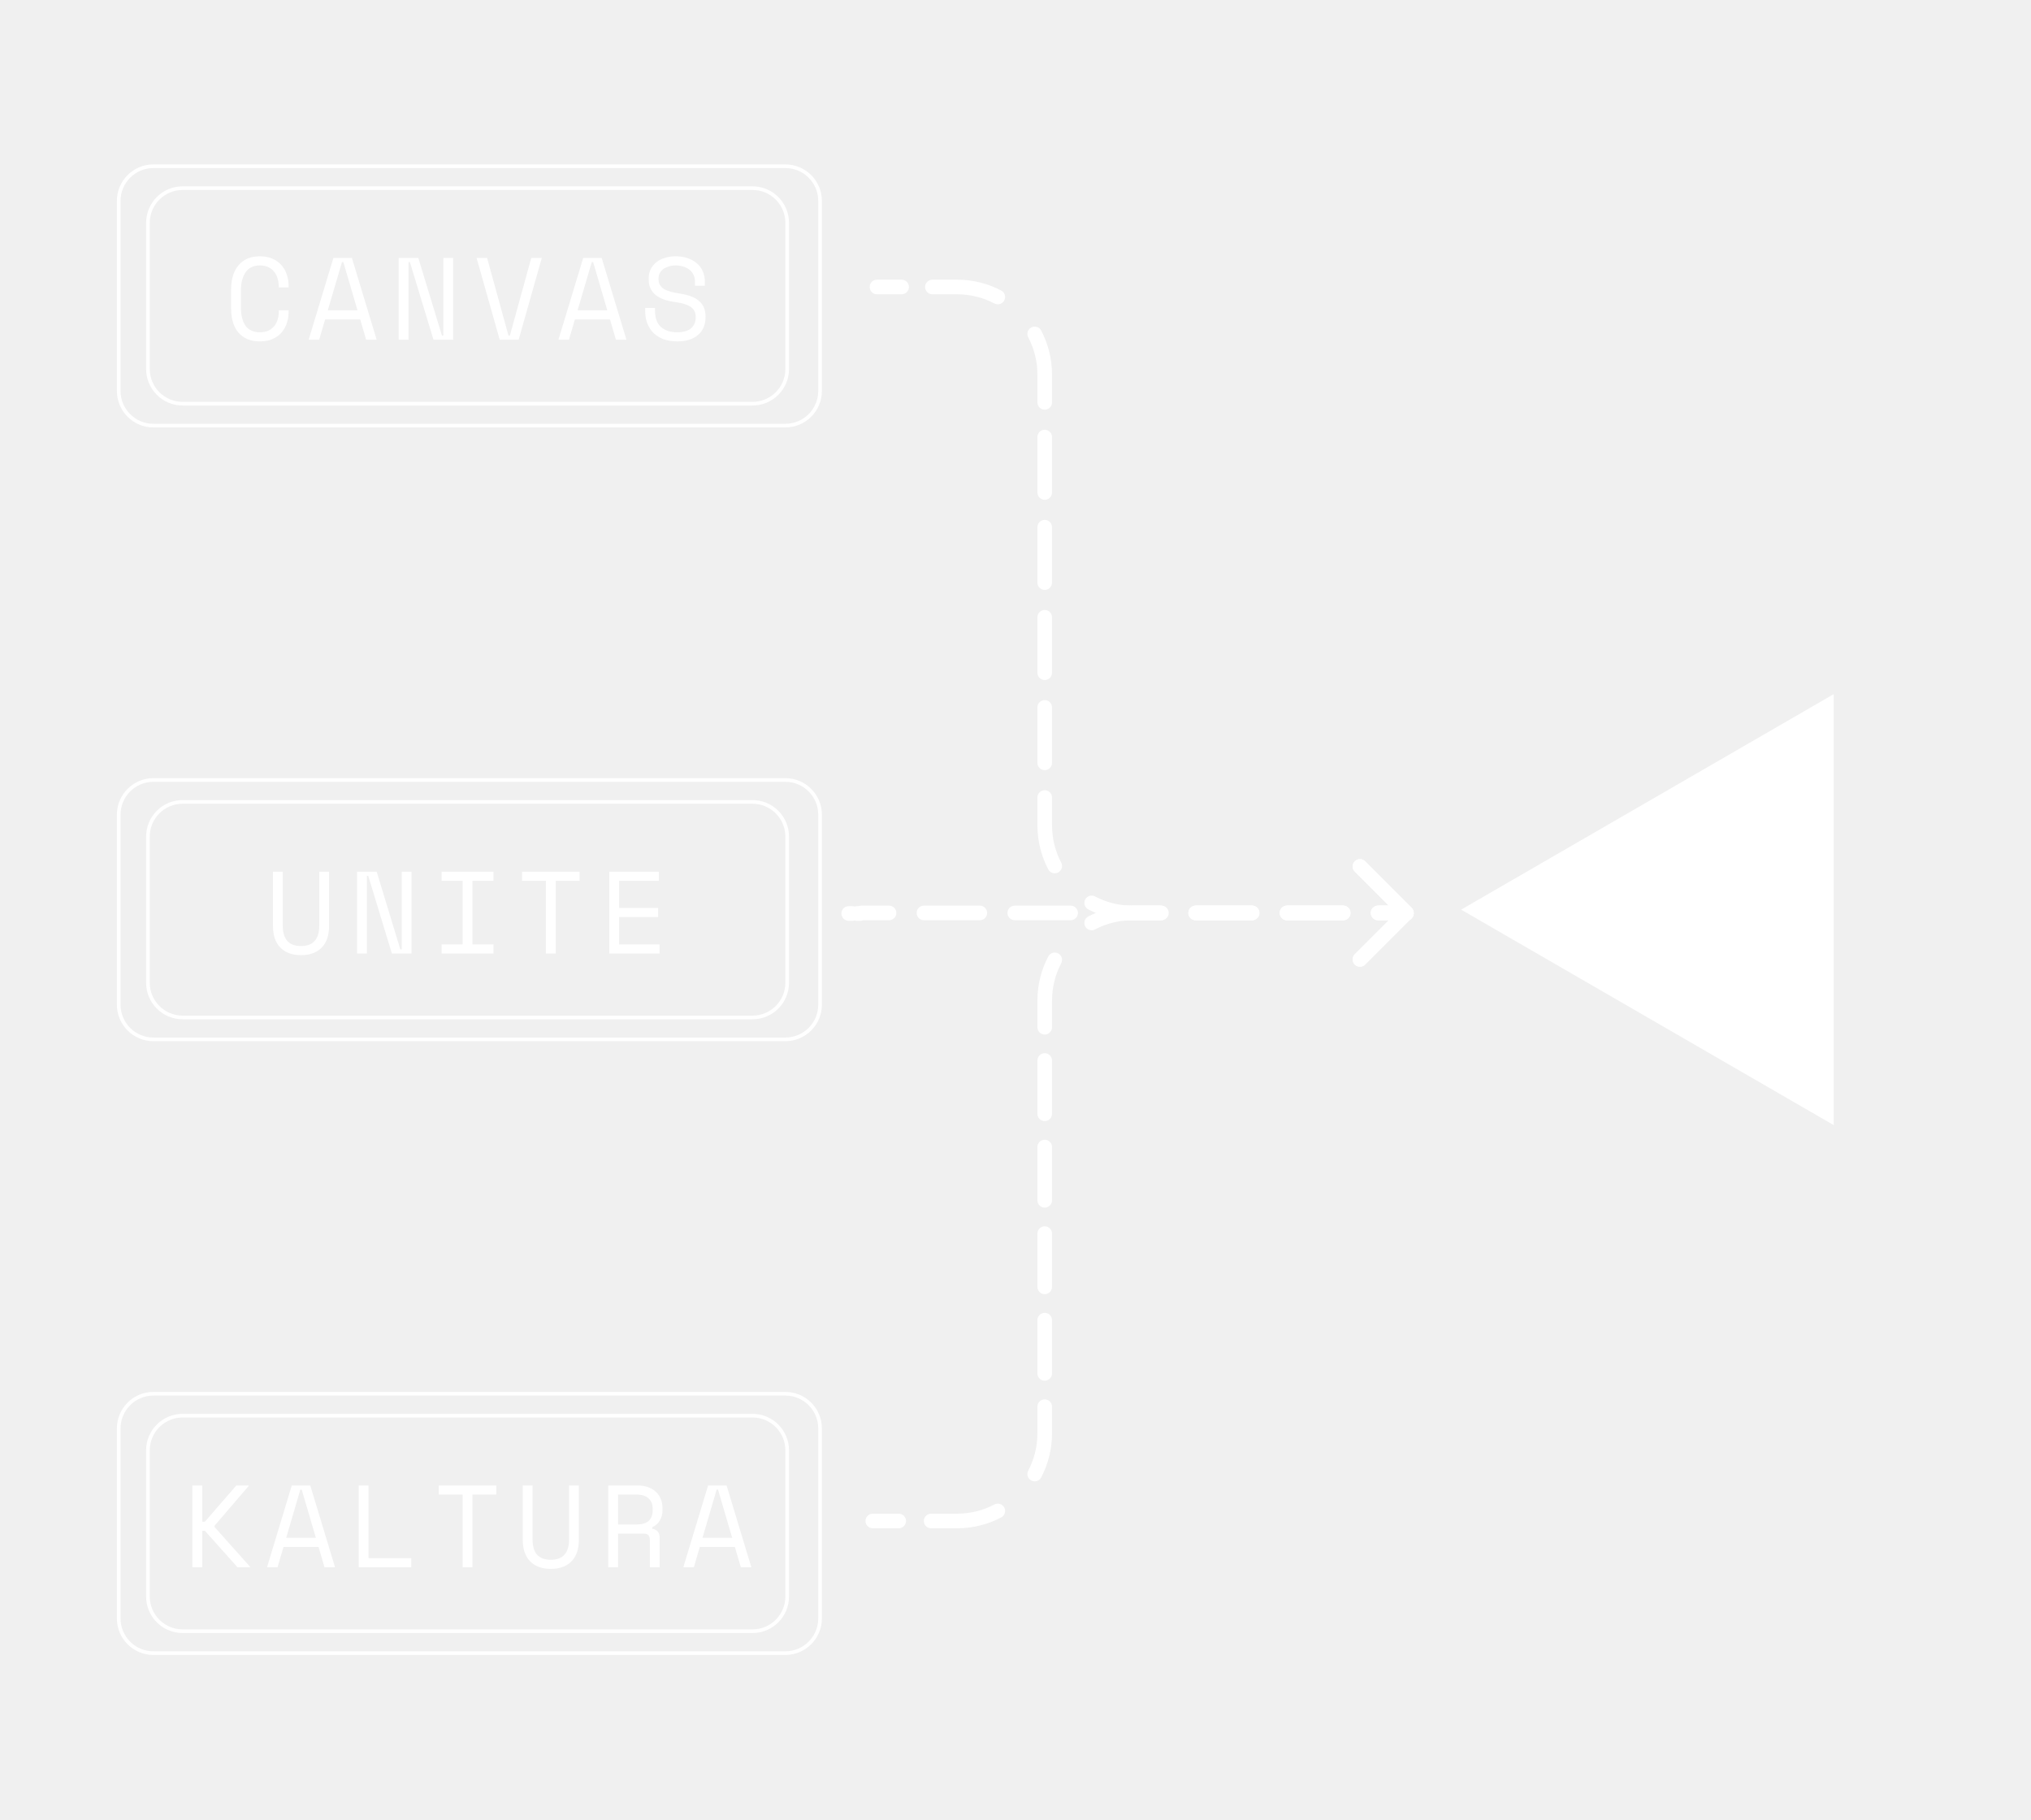
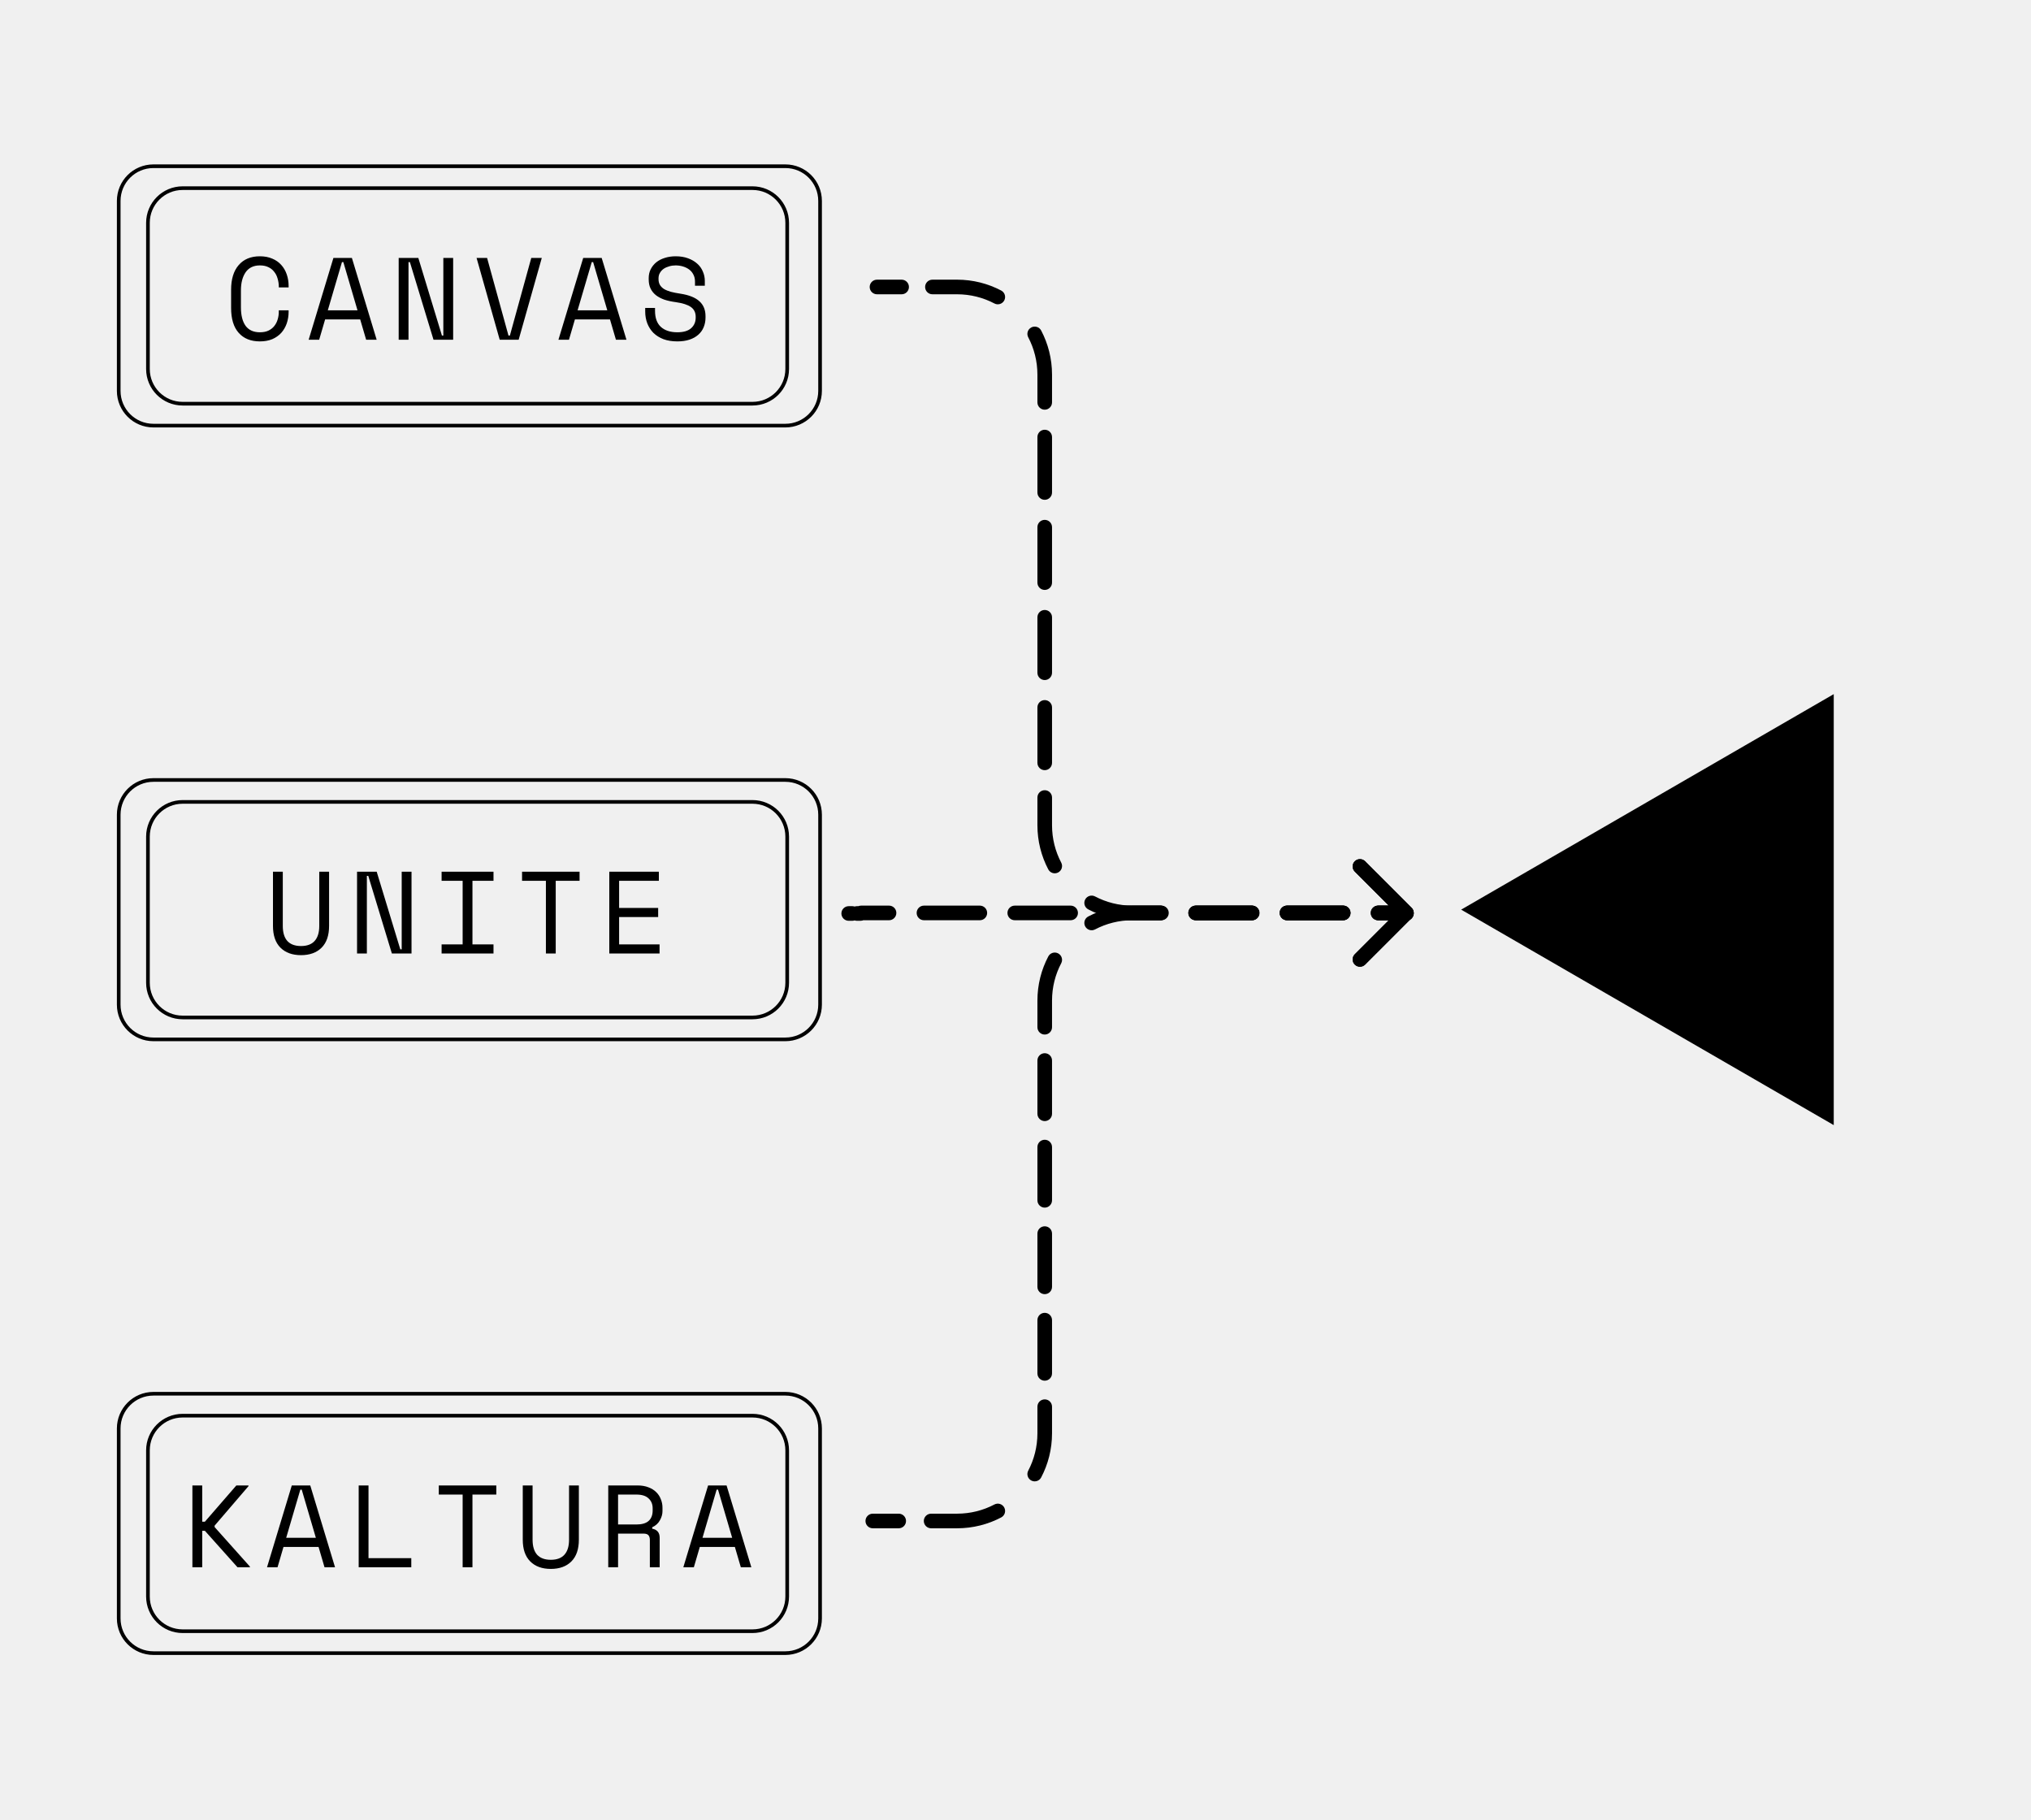
<svg xmlns="http://www.w3.org/2000/svg" width="556" height="498" viewBox="0 0 556 498" fill="none">
  <rect x="40.5" y="387.5" width="175" height="59" rx="9.5" stroke="white" />
  <path d="M55.358 429H52.67V406.6H55.358V416.52H56.094L64.702 406.6H68.03V406.792L58.75 417.608V417.992L68.414 428.808V429H65.022L56.094 419.016H55.358V429ZM87.208 423.432H77.608L75.976 429H73.096L79.88 406.6H84.936L91.72 429H88.84L87.208 423.432ZM82.216 407.752L78.344 420.936H86.472L82.6 407.752H82.216ZM98.193 406.6H100.881V426.504H112.593V429H98.193V406.6ZM120.123 406.6H135.867V409.096H129.339V429H126.651V409.096H120.123V406.6ZM145.797 406.6V421.448C145.797 423.261 146.213 424.637 147.045 425.576C147.898 426.493 149.146 426.952 150.789 426.952C152.432 426.952 153.669 426.493 154.501 425.576C155.354 424.637 155.781 423.261 155.781 421.448V406.6H158.469V421.448C158.469 424.051 157.786 426.035 156.421 427.4C155.056 428.765 153.178 429.448 150.789 429.448C148.4 429.448 146.522 428.765 145.157 427.4C143.792 426.035 143.109 424.051 143.109 421.448V406.6H145.797ZM180.591 429H177.903V421.512C177.903 420.957 177.775 420.531 177.519 420.232C177.263 419.933 176.815 419.784 176.175 419.784H169.199V429H166.511V406.6H174.511C175.663 406.6 176.665 406.771 177.519 407.112C178.372 407.432 179.076 407.869 179.631 408.424C180.207 408.979 180.633 409.629 180.911 410.376C181.209 411.101 181.359 411.869 181.359 412.68V413.64C181.359 414.472 181.124 415.304 180.655 416.136C180.207 416.968 179.503 417.608 178.543 418.056V418.44C179.183 418.547 179.684 418.803 180.047 419.208C180.409 419.613 180.591 420.189 180.591 420.936V429ZM169.199 417.288H174.191C175.705 417.288 176.825 416.968 177.551 416.328C178.297 415.667 178.671 414.707 178.671 413.448V412.872C178.671 411.741 178.297 410.835 177.551 410.152C176.825 409.448 175.705 409.096 174.191 409.096H169.199V417.288ZM201.176 423.432H191.576L189.944 429H187.064L193.848 406.6H198.904L205.688 429H202.808L201.176 423.432ZM196.184 407.752L192.312 420.936H200.44L196.568 407.752H196.184Z" fill="white" />
  <rect x="32.5" y="381.5" width="192" height="71" rx="9.5" stroke="white" />
  <rect x="40.5" y="219.5" width="175" height="59" rx="9.5" stroke="white" />
  <path d="M77.416 238.6V253.448C77.416 255.261 77.832 256.637 78.664 257.576C79.517 258.493 80.765 258.952 82.408 258.952C84.05 258.952 85.288 258.493 86.12 257.576C86.973 256.637 87.4 255.261 87.4 253.448V238.6H90.088V253.448C90.088 256.051 89.405 258.035 88.04 259.4C86.674 260.765 84.797 261.448 82.408 261.448C80.018 261.448 78.141 260.765 76.776 259.4C75.41 258.035 74.728 256.051 74.728 253.448V238.6H77.416ZM109.585 259.848H109.969V238.6H112.657V261H107.281L100.817 239.752H100.433V261H97.745V238.6H103.121L109.585 259.848ZM120.891 238.6H135.099V241.096H129.339V258.504H135.099V261H120.891V258.504H126.651V241.096H120.891V238.6ZM142.917 238.6H158.661V241.096H152.133V261H149.445V241.096H142.917V238.6ZM166.799 238.6H180.367V241.096H169.487V248.52H180.175V251.016H169.487V258.504H180.559V261H166.799V238.6Z" fill="white" />
  <rect x="32.5" y="213.5" width="192" height="71" rx="9.5" stroke="white" />
  <rect x="40.5" y="51.5" width="175" height="59" rx="9.5" stroke="white" />
  <path d="M71.139 90.952C72.056 90.952 72.835 90.803 73.475 90.504C74.136 90.184 74.669 89.768 75.075 89.256C75.501 88.723 75.811 88.125 76.003 87.464C76.216 86.781 76.323 86.067 76.323 85.32V84.936H79.011V85.32C79.011 86.451 78.84 87.517 78.499 88.52C78.157 89.501 77.656 90.365 76.995 91.112C76.333 91.837 75.512 92.413 74.531 92.84C73.549 93.245 72.419 93.448 71.139 93.448C68.664 93.448 66.733 92.669 65.347 91.112C63.96 89.555 63.267 87.283 63.267 84.296V79.304C63.267 76.403 63.96 74.152 65.347 72.552C66.733 70.952 68.664 70.152 71.139 70.152C72.419 70.152 73.549 70.365 74.531 70.792C75.512 71.197 76.333 71.773 76.995 72.52C77.656 73.245 78.157 74.109 78.499 75.112C78.84 76.093 79.011 77.149 79.011 78.28V78.664H76.323V78.28C76.301 77.555 76.184 76.851 75.971 76.168C75.779 75.485 75.469 74.888 75.043 74.376C74.637 73.843 74.115 73.427 73.475 73.128C72.835 72.808 72.056 72.648 71.139 72.648C69.411 72.648 68.109 73.277 67.235 74.536C66.381 75.795 65.955 77.448 65.955 79.496V84.104C65.955 86.301 66.381 87.997 67.235 89.192C68.109 90.365 69.411 90.952 71.139 90.952ZM98.605 87.432H89.004L87.373 93H84.493L91.276 70.6H96.332L103.117 93H100.237L98.605 87.432ZM93.612 71.752L89.74 84.936H97.868L93.996 71.752H93.612ZM120.982 91.848H121.366V70.6H124.054V93H118.678L112.214 71.752H111.83V93H109.142V70.6H114.518L120.982 91.848ZM130.464 70.6H133.344L139.2 91.848H139.584L145.44 70.6H148.32L141.984 93H136.8L130.464 70.6ZM166.986 87.432H157.386L155.754 93H152.874L159.658 70.6H164.714L171.498 93H168.618L166.986 87.432ZM161.994 71.752L158.122 84.936H166.25L162.378 71.752H161.994ZM190.26 77.064C190.26 76.339 190.11 75.699 189.812 75.144C189.534 74.589 189.15 74.131 188.66 73.768C188.169 73.405 187.604 73.128 186.964 72.936C186.324 72.744 185.652 72.648 184.948 72.648C184.329 72.648 183.742 72.733 183.188 72.904C182.633 73.053 182.132 73.277 181.684 73.576C181.257 73.875 180.916 74.248 180.66 74.696C180.404 75.123 180.276 75.624 180.276 76.2V76.392C180.276 77.011 180.404 77.544 180.66 77.992C180.916 78.419 181.289 78.792 181.78 79.112C182.292 79.411 182.921 79.667 183.668 79.88C184.414 80.072 185.289 80.243 186.292 80.392C188.638 80.755 190.366 81.448 191.476 82.472C192.585 83.475 193.14 84.829 193.14 86.536V86.92C193.14 87.88 192.969 88.765 192.628 89.576C192.308 90.365 191.817 91.048 191.156 91.624C190.516 92.2 189.716 92.648 188.756 92.968C187.796 93.288 186.686 93.448 185.428 93.448C183.998 93.448 182.729 93.245 181.62 92.84C180.532 92.413 179.614 91.837 178.868 91.112C178.142 90.365 177.588 89.501 177.204 88.52C176.82 87.517 176.628 86.429 176.628 85.256V84.296H179.316V85.064C179.316 87.027 179.849 88.499 180.916 89.48C182.004 90.461 183.508 90.952 185.428 90.952C187.092 90.952 188.34 90.589 189.172 89.864C190.025 89.117 190.452 88.136 190.452 86.92V86.728C190.452 85.555 190.014 84.659 189.14 84.04C188.286 83.421 186.889 82.973 184.948 82.696C183.817 82.547 182.793 82.323 181.876 82.024C180.98 81.704 180.212 81.299 179.572 80.808C178.932 80.296 178.441 79.688 178.1 78.984C177.758 78.28 177.588 77.448 177.588 76.488V76.104C177.588 75.229 177.769 74.429 178.132 73.704C178.494 72.979 178.996 72.349 179.636 71.816C180.297 71.283 181.076 70.877 181.972 70.6C182.889 70.301 183.892 70.152 184.98 70.152C186.238 70.152 187.358 70.333 188.34 70.696C189.342 71.059 190.185 71.549 190.868 72.168C191.55 72.765 192.062 73.48 192.404 74.312C192.766 75.123 192.948 75.976 192.948 76.872V78.216H190.26V77.064Z" fill="white" />
  <rect x="32.5" y="45.5" width="192" height="71" rx="9.5" stroke="white" />
  <path d="M400 248.99L502 190L502 307.969L400 248.99Z" fill="white" />
  <path d="M238.932 414.328C237.827 414.328 236.932 415.224 236.932 416.328C236.932 417.433 237.827 418.328 238.932 418.328V414.328ZM386.438 251.304C387.219 250.523 387.219 249.257 386.438 248.476L373.71 235.748C372.929 234.967 371.663 234.967 370.882 235.748C370.1 236.529 370.1 237.795 370.882 238.576L382.195 249.89L370.882 261.204C370.1 261.985 370.1 263.251 370.882 264.032C371.663 264.813 372.929 264.813 373.71 264.032L386.438 251.304ZM246.03 418.328C247.134 418.328 248.03 417.433 248.03 416.328C248.03 415.224 247.134 414.328 246.03 414.328V418.328ZM254.902 414.328C253.798 414.328 252.902 415.224 252.902 416.328C252.902 417.433 253.798 418.328 254.902 418.328V414.328ZM274.087 415.354C275.064 414.84 275.44 413.63 274.926 412.653C274.412 411.675 273.202 411.299 272.225 411.813L274.087 415.354ZM281.485 402.553C280.971 403.531 281.347 404.74 282.324 405.254C283.302 405.768 284.511 405.392 285.025 404.415L281.485 402.553ZM288 385.04C288 383.935 287.105 383.04 286 383.04C284.895 383.04 284 383.935 284 385.04H288ZM284 375.929C284 377.034 284.895 377.929 286 377.929C287.105 377.929 288 377.034 288 375.929H284ZM288 361.352C288 360.248 287.105 359.352 286 359.352C284.895 359.352 284 360.248 284 361.352H288ZM284 352.241C284 353.346 284.895 354.241 286 354.241C287.105 354.241 288 353.346 288 352.241H284ZM288 337.664C288 336.56 287.105 335.664 286 335.664C284.895 335.664 284 336.56 284 337.664H288ZM284 328.554C284 329.658 284.895 330.554 286 330.554C287.105 330.554 288 329.658 288 328.554H284ZM288 313.977C288 312.872 287.105 311.977 286 311.977C284.895 311.977 284 312.872 284 313.977H288ZM284 304.866C284 305.971 284.895 306.866 286 306.866C287.105 306.866 288 305.971 288 304.866H284ZM288 290.289C288 289.185 287.105 288.289 286 288.289C284.895 288.289 284 289.185 284 290.289H288ZM284 281.178C284 282.283 284.895 283.178 286 283.178C287.105 283.178 288 282.283 288 281.178H284ZM290.515 263.665C291.029 262.688 290.653 261.478 289.676 260.964C288.698 260.45 287.489 260.826 286.975 261.803L290.515 263.665ZM297.913 250.865C296.936 251.379 296.56 252.588 297.074 253.566C297.588 254.543 298.798 254.919 299.775 254.405L297.913 250.865ZM317.695 251.89C318.799 251.89 319.695 250.995 319.695 249.89C319.695 248.785 318.799 247.89 317.695 247.89V251.89ZM327.313 247.89C326.209 247.89 325.313 248.785 325.313 249.89C325.313 250.995 326.209 251.89 327.313 251.89V247.89ZM342.703 251.89C343.807 251.89 344.703 250.995 344.703 249.89C344.703 248.785 343.807 247.89 342.703 247.89V251.89ZM352.321 247.89C351.216 247.89 350.321 248.785 350.321 249.89C350.321 250.995 351.216 251.89 352.321 251.89V247.89ZM367.711 251.89C368.815 251.89 369.711 250.995 369.711 249.89C369.711 248.785 368.815 247.89 367.711 247.89V251.89ZM377.329 247.89C376.224 247.89 375.329 248.785 375.329 249.89C375.329 250.995 376.224 251.89 377.329 251.89V247.89ZM238.932 418.328H246.03V414.328H238.932V418.328ZM254.902 418.328H262V414.328H254.902V418.328ZM262 418.328C266.359 418.328 270.473 417.254 274.087 415.354L272.225 411.813C269.172 413.419 265.695 414.328 262 414.328V418.328ZM285.025 404.415C286.926 400.802 288 396.688 288 392.328H284C284 396.023 283.091 399.5 281.485 402.553L285.025 404.415ZM288 392.328V385.04H284V392.328H288ZM288 375.929V361.352H284V375.929H288ZM288 352.241V337.664H284V352.241H288ZM288 328.554V313.977H284V328.554H288ZM288 304.866V290.289H284V304.866H288ZM288 281.178V273.89H284V281.178H288ZM288 273.89C288 270.195 288.909 266.718 290.515 263.665L286.975 261.803C285.074 265.417 284 269.531 284 273.89H288ZM299.775 254.405C302.828 252.799 306.305 251.89 310 251.89V247.89C305.641 247.89 301.527 248.964 297.913 250.865L299.775 254.405ZM310 251.89H317.695V247.89H310V251.89ZM327.313 251.89H342.703V247.89H327.313V251.89ZM352.321 251.89H367.711V247.89H352.321V251.89ZM377.329 251.89H385.024V247.89H377.329V251.89Z" fill="white" />
  <path d="M240.083 76.552C238.978 76.552 238.083 77.448 238.083 78.552C238.083 79.657 238.978 80.552 240.083 80.552V76.552ZM386.438 251.304C387.219 250.523 387.219 249.257 386.438 248.476L373.71 235.748C372.929 234.967 371.663 234.967 370.882 235.748C370.1 236.529 370.1 237.795 370.882 238.576L382.195 249.89L370.882 261.204C370.1 261.985 370.1 263.251 370.882 264.032C371.663 264.813 372.929 264.813 373.71 264.032L386.438 251.304ZM246.827 80.552C247.931 80.552 248.827 79.657 248.827 78.552C248.827 77.448 247.931 76.552 246.827 76.552V80.552ZM255.256 76.552C254.152 76.552 253.256 77.448 253.256 78.552C253.256 79.657 254.152 80.552 255.256 80.552V76.552ZM272.225 83.067C273.202 83.582 274.412 83.206 274.926 82.228C275.44 81.251 275.064 80.041 274.087 79.527L272.225 83.067ZM285.025 90.466C284.511 89.488 283.302 89.113 282.324 89.627C281.347 90.141 280.971 91.35 281.485 92.328L285.025 90.466ZM284 110.143C284 111.247 284.895 112.143 286 112.143C287.105 112.143 288 111.247 288 110.143H284ZM288 119.63C288 118.525 287.105 117.63 286 117.63C284.895 117.63 284 118.525 284 119.63H288ZM284 134.81C284 135.915 284.895 136.81 286 136.81C287.105 136.81 288 135.915 288 134.81H284ZM288 144.298C288 143.193 287.105 142.298 286 142.298C284.895 142.298 284 143.193 284 144.298H288ZM284 159.478C284 160.582 284.895 161.478 286 161.478C287.105 161.478 288 160.582 288 159.478H284ZM288 168.965C288 167.86 287.105 166.965 286 166.965C284.895 166.965 284 167.86 284 168.965H288ZM284 184.145C284 185.25 284.895 186.145 286 186.145C287.105 186.145 288 185.25 288 184.145H284ZM288 193.632C288 192.528 287.105 191.632 286 191.632C284.895 191.632 284 192.528 284 193.632H288ZM284 208.812C284 209.917 284.895 210.812 286 210.812C287.105 210.812 288 209.917 288 208.812H284ZM288 218.3C288 217.195 287.105 216.3 286 216.3C284.895 216.3 284 217.195 284 218.3H288ZM286.975 237.977C287.489 238.954 288.698 239.33 289.676 238.816C290.653 238.302 291.029 237.092 290.515 236.115L286.975 237.977ZM299.775 245.375C298.798 244.861 297.588 245.237 297.074 246.214C296.56 247.192 296.936 248.401 297.913 248.915L299.775 245.375ZM317.695 251.89C318.799 251.89 319.695 250.995 319.695 249.89C319.695 248.785 318.799 247.89 317.695 247.89V251.89ZM327.313 247.89C326.209 247.89 325.313 248.785 325.313 249.89C325.313 250.995 326.209 251.89 327.313 251.89V247.89ZM342.703 251.89C343.807 251.89 344.703 250.995 344.703 249.89C344.703 248.785 343.807 247.89 342.703 247.89V251.89ZM352.321 247.89C351.216 247.89 350.321 248.785 350.321 249.89C350.321 250.995 351.216 251.89 352.321 251.89V247.89ZM367.711 251.89C368.815 251.89 369.711 250.995 369.711 249.89C369.711 248.785 368.815 247.89 367.711 247.89V251.89ZM377.329 247.89C376.224 247.89 375.329 248.785 375.329 249.89C375.329 250.995 376.224 251.89 377.329 251.89V247.89ZM240.083 80.552H246.827V76.552H240.083V80.552ZM255.256 80.552H262V76.552H255.256V80.552ZM262 80.552C265.695 80.552 269.172 81.462 272.225 83.067L274.087 79.527C270.473 77.627 266.359 76.552 262 76.552V80.552ZM281.485 92.328C283.091 95.381 284 98.857 284 102.553H288C288 98.193 286.926 94.079 285.025 90.466L281.485 92.328ZM284 102.553V110.143H288V102.553H284ZM284 119.63V134.81H288V119.63H284ZM284 144.298V159.478H288V144.298H284ZM284 168.965V184.145H288V168.965H284ZM284 193.632V208.812H288V193.632H284ZM284 218.3V225.89H288V218.3H284ZM284 225.89C284 230.249 285.074 234.363 286.975 237.977L290.515 236.115C288.909 233.062 288 229.585 288 225.89H284ZM297.913 248.915C301.527 250.816 305.641 251.89 310 251.89V247.89C306.305 247.89 302.828 246.981 299.775 245.375L297.913 248.915ZM310 251.89H317.695V247.89H310V251.89ZM327.313 251.89H342.703V247.89H327.313V251.89ZM352.321 251.89H367.711V247.89H352.321V251.89ZM377.329 251.89H385.024V247.89H377.329V251.89Z" fill="white" />
  <path d="M232.338 248.04C231.234 248.04 230.338 248.936 230.338 250.04C230.338 251.145 231.234 252.04 232.338 252.04V248.04ZM383.024 250.04C383.024 251.145 383.919 252.04 385.024 252.04C386.128 252.04 387.024 251.145 387.024 250.04H383.024ZM233.658 249.965C233.658 251.07 234.553 251.965 235.658 251.965C236.762 251.965 237.658 251.07 237.658 249.965H233.658ZM237.658 249.965C237.658 248.861 236.762 247.965 235.658 247.965C234.553 247.965 233.658 248.861 233.658 249.965H237.658ZM233.337 252.04C234.441 252.04 235.337 251.145 235.337 250.04C235.337 248.936 234.441 248.04 233.337 248.04V252.04ZM234.584 248.04C233.48 248.04 232.584 248.936 232.584 250.04C232.584 251.145 233.48 252.04 234.584 252.04V248.04ZM236.548 251.802C237.526 251.288 237.902 250.079 237.387 249.101C236.873 248.123 235.664 247.748 234.686 248.262L236.548 251.802ZM233.879 249.069C233.365 250.047 233.74 251.256 234.718 251.77C235.696 252.284 236.905 251.909 237.419 250.931L233.879 249.069ZM237.436 250.861C237.95 249.884 237.575 248.674 236.597 248.16C235.62 247.646 234.41 248.022 233.896 248.999L237.436 250.861ZM234.767 248.128C233.789 248.643 233.414 249.852 233.928 250.83C234.442 251.807 235.651 252.183 236.629 251.669L234.767 248.128ZM243.381 251.89C244.486 251.89 245.381 250.995 245.381 249.89C245.381 248.785 244.486 247.89 243.381 247.89V251.89ZM252.941 247.89C251.837 247.89 250.941 248.785 250.941 249.89C250.941 250.995 251.837 251.89 252.941 251.89V247.89ZM268.238 251.89C269.342 251.89 270.238 250.995 270.238 249.89C270.238 248.785 269.342 247.89 268.238 247.89V251.89ZM277.798 247.89C276.693 247.89 275.798 248.785 275.798 249.89C275.798 250.995 276.693 251.89 277.798 251.89V247.89ZM293.094 251.89C294.199 251.89 295.094 250.995 295.094 249.89C295.094 248.785 294.199 247.89 293.094 247.89V251.89ZM302.655 247.89C301.55 247.89 300.655 248.785 300.655 249.89C300.655 250.995 301.55 251.89 302.655 251.89V247.89ZM317.951 251.89C319.056 251.89 319.951 250.995 319.951 249.89C319.951 248.785 319.056 247.89 317.951 247.89V251.89ZM327.512 247.89C326.407 247.89 325.512 248.785 325.512 249.89C325.512 250.995 326.407 251.89 327.512 251.89V247.89ZM342.808 251.89C343.913 251.89 344.808 250.995 344.808 249.89C344.808 248.785 343.913 247.89 342.808 247.89V251.89ZM352.368 247.89C351.264 247.89 350.368 248.785 350.368 249.89C350.368 250.995 351.264 251.89 352.368 251.89V247.89ZM367.665 251.89C368.769 251.89 369.665 250.995 369.665 249.89C369.665 248.785 368.769 247.89 367.665 247.89V251.89ZM377.225 247.89C376.12 247.89 375.225 248.785 375.225 249.89C375.225 250.995 376.12 251.89 377.225 251.89V247.89ZM384.012 251.677C384.99 252.191 386.199 251.816 386.713 250.838C387.227 249.861 386.852 248.651 385.874 248.137L384.012 251.677ZM386.777 249.04C386.262 248.062 385.053 247.686 384.076 248.2C383.098 248.714 382.722 249.924 383.236 250.901L386.777 249.04ZM232.338 252.04H233.337V248.04H232.338V252.04ZM234.584 252.04H235.582V248.04H234.584V252.04ZM235.582 252.04C235.927 252.04 236.258 251.955 236.548 251.802L234.686 248.262C234.956 248.12 235.263 248.04 235.582 248.04V252.04ZM237.419 250.931C237.572 250.64 237.658 250.31 237.658 249.965H233.658C233.658 249.646 233.737 249.339 233.879 249.069L237.419 250.931ZM237.658 249.965C237.658 250.285 237.578 250.591 237.436 250.861L233.896 248.999C233.743 249.29 233.658 249.621 233.658 249.965H237.658ZM236.629 251.669C236.359 251.811 236.052 251.89 235.733 251.89V247.89C235.388 247.89 235.058 247.976 234.767 248.128L236.629 251.669ZM235.733 251.89H243.381V247.89H235.733V251.89ZM252.941 251.89H268.238V247.89H252.941V251.89ZM277.798 251.89H293.094V247.89H277.798V251.89ZM302.655 251.89H317.951V247.89H302.655V251.89ZM327.512 251.89H342.808V247.89H327.512V251.89ZM352.368 251.89H367.665V247.89H352.368V251.89ZM377.225 251.89H384.873V247.89H377.225V251.89ZM384.873 251.89C384.566 251.89 384.271 251.814 384.012 251.677L385.874 248.137C385.573 247.979 385.231 247.89 384.873 247.89V251.89ZM383.236 250.901C383.1 250.642 383.024 250.347 383.024 250.04H387.024C387.024 249.683 386.935 249.341 386.777 249.04L383.236 250.901Z" fill="white" />
+   <style>
+         path {
+             fill: #000;
+         }
+         rect {
+             fill: none;
+             stroke: #000;
+         }
+         @media (prefers-color-scheme: dark) {
+             path {
+                 fill: #fff;
+             }
+             rect {
+                 stroke: #fff;
+             }
+         }
+     </style>
</svg>
